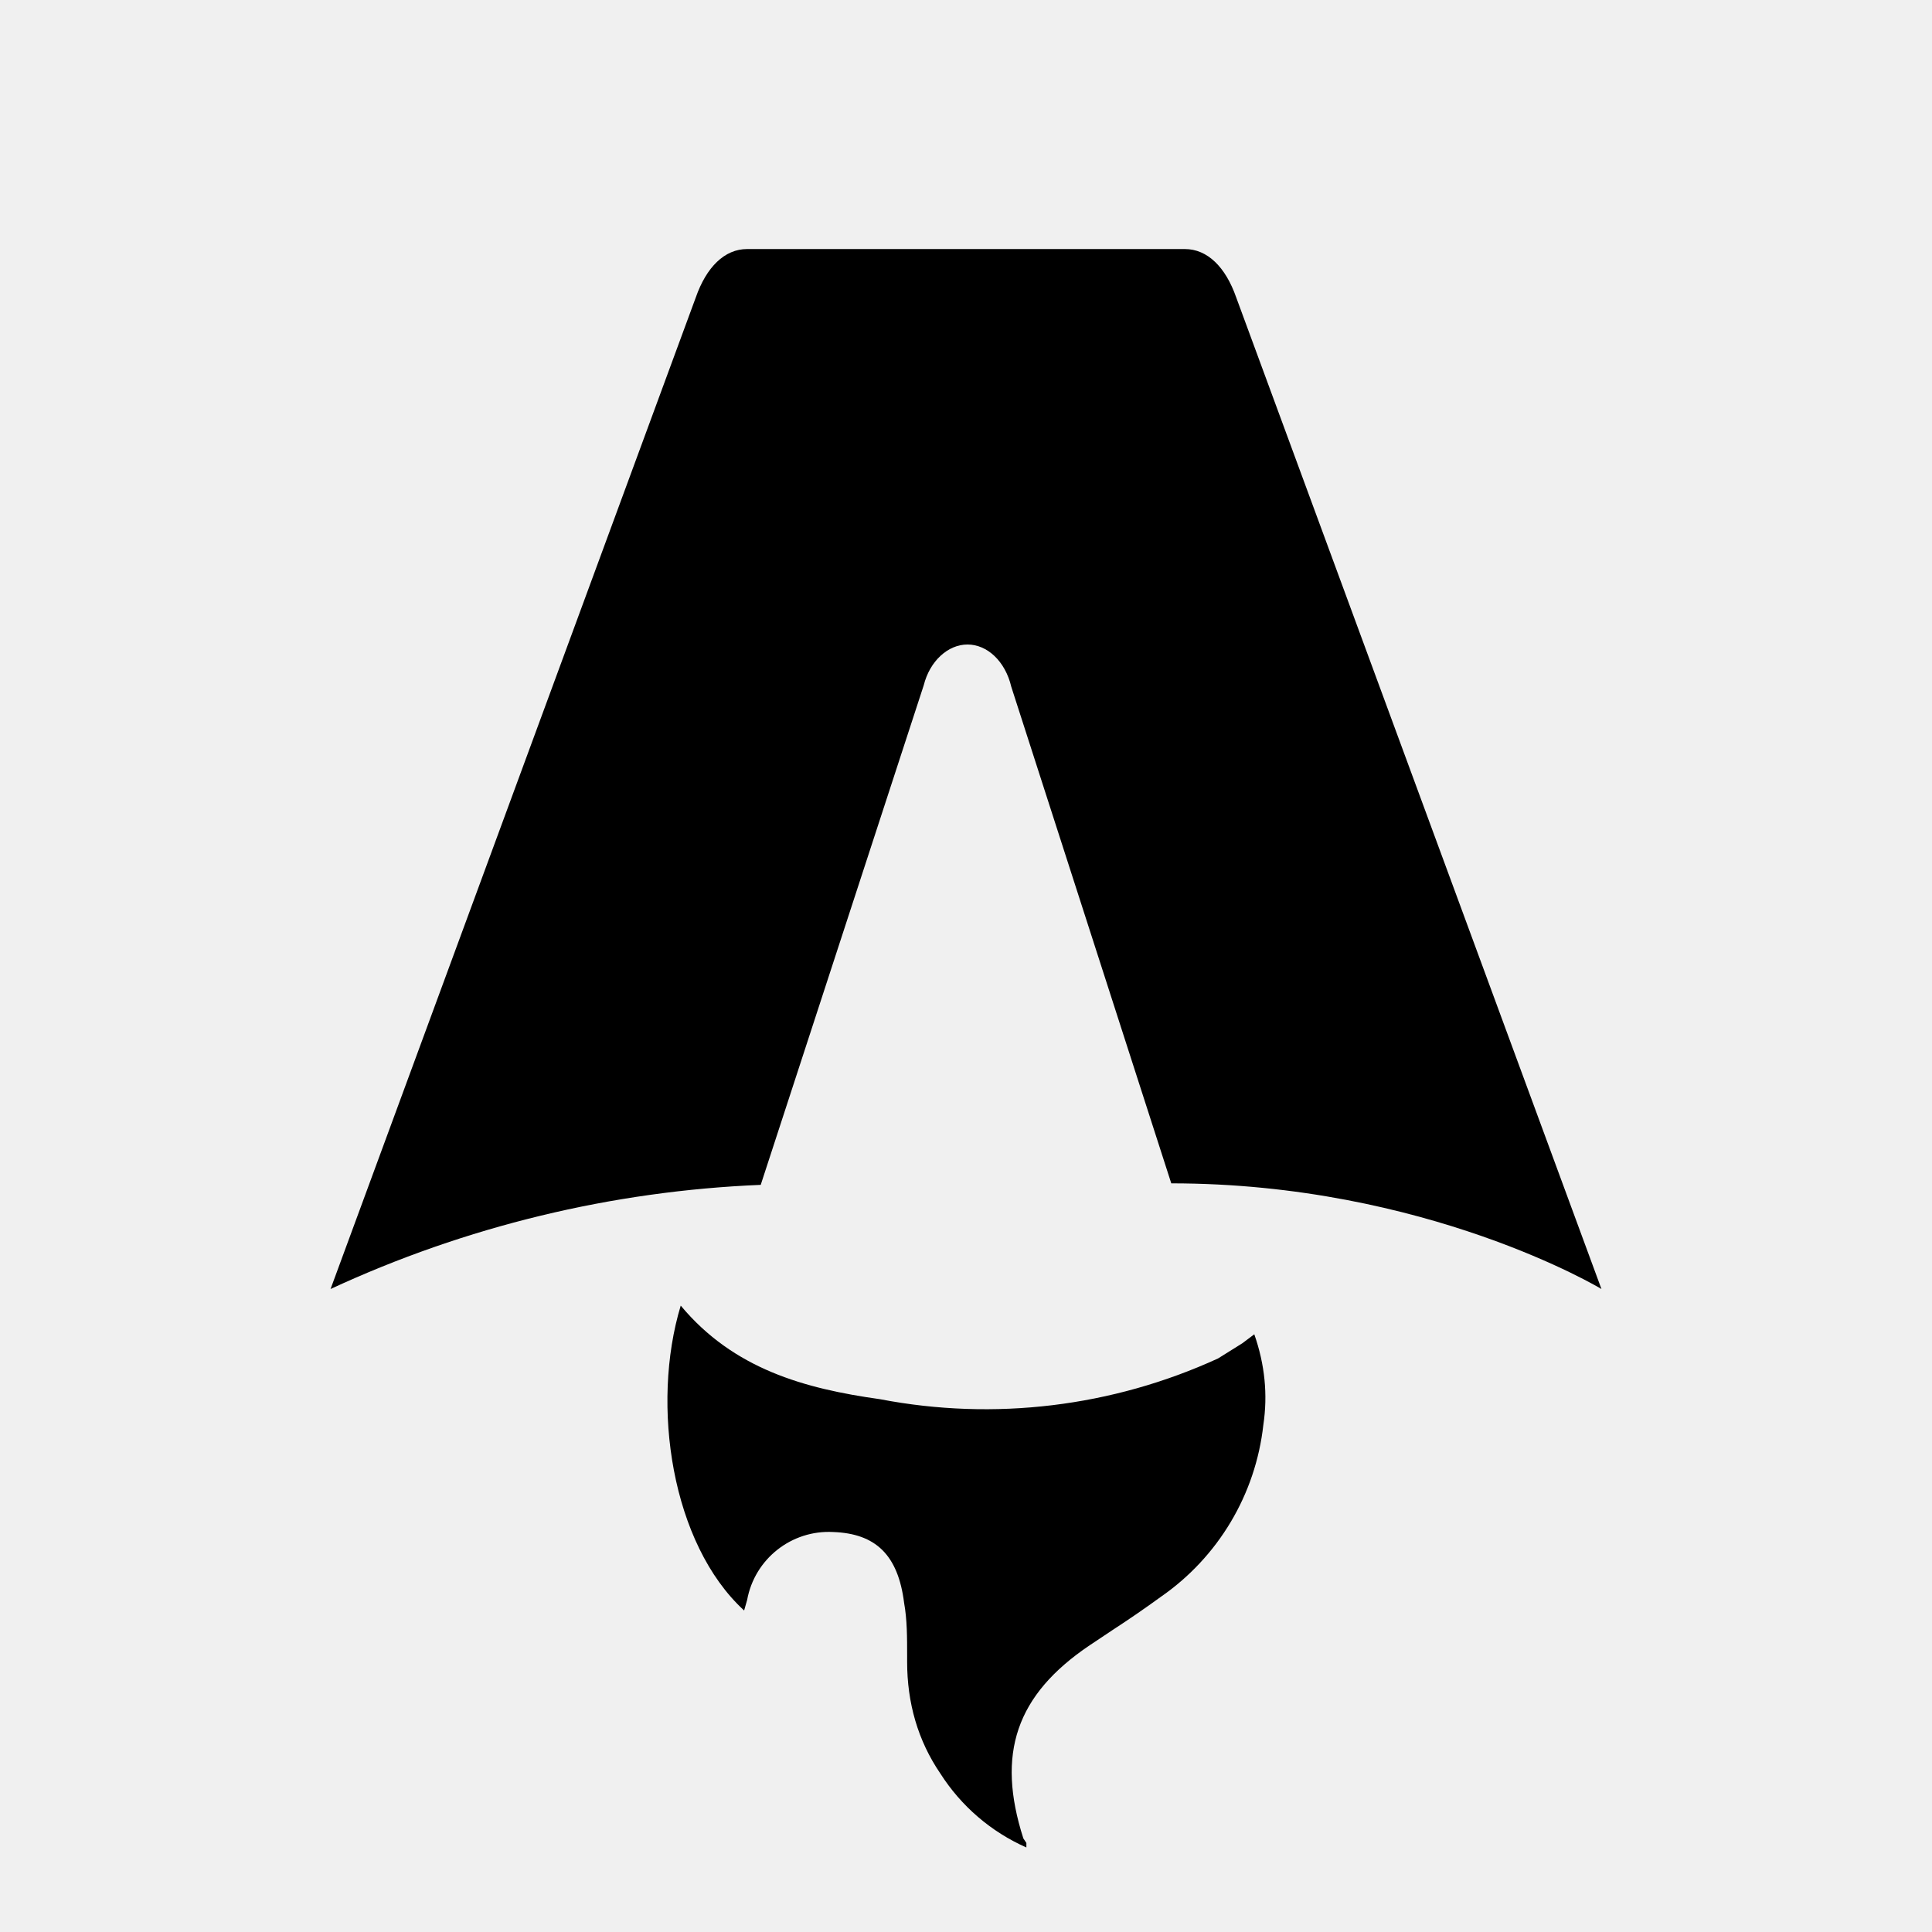
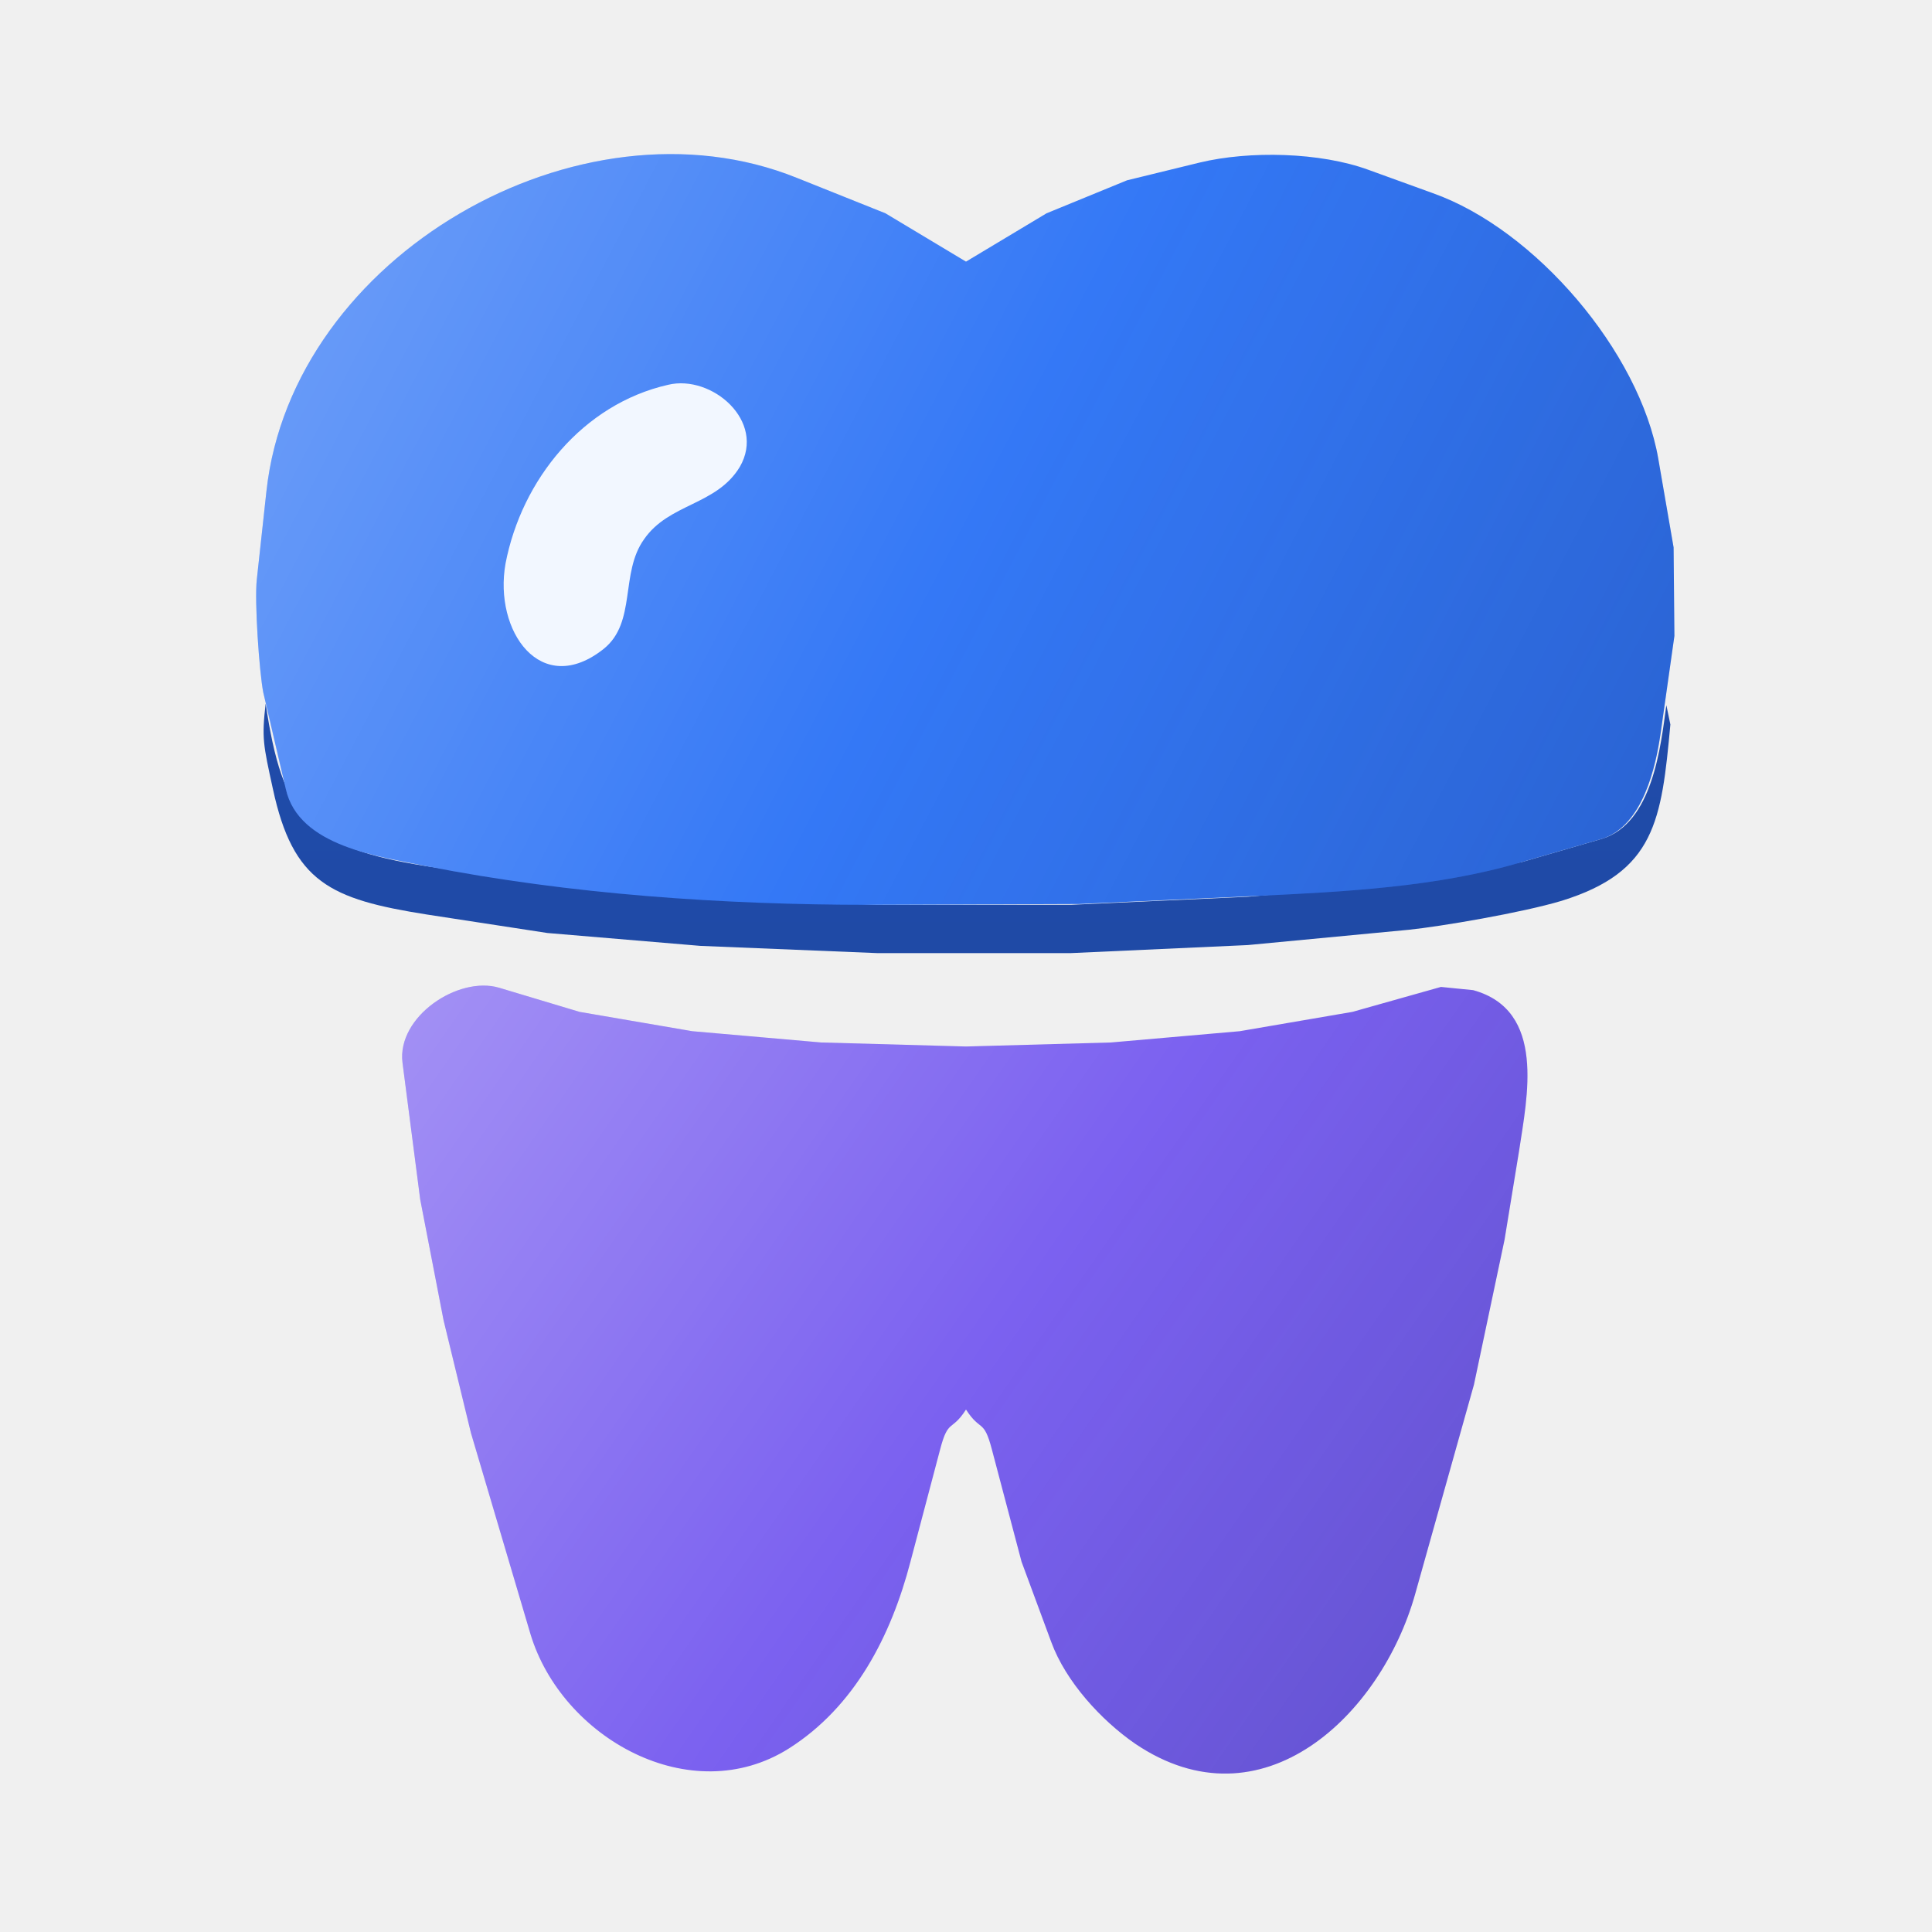
- <svg xmlns="http://www.w3.org/2000/svg" fill="none" viewBox="0 0 128 128">
-   <path d="M50.4 78.5a75.1 75.1 0 0 0-28.5 6.9l24.2-65.7c.7-2 1.9-3.2 3.4-3.2h29c1.5 0 2.7 1.2 3.4 3.2l24.2 65.7s-11.6-7-28.5-7L67 45.5c-.4-1.7-1.6-2.8-2.9-2.8-1.3 0-2.5 1.1-2.9 2.7L50.4 78.5Zm-1.1 28.2Zm-4.2-20.2c-2 6.6-.6 15.8 4.2 20.2a17.5 17.5 0 0 1 .2-.7 5.5 5.5 0 0 1 5.7-4.5c2.8.1 4.3 1.5 4.7 4.7.2 1.1.2 2.3.2 3.5v.4c0 2.7.7 5.2 2.2 7.4a13 13 0 0 0 5.7 4.9v-.3l-.2-.3c-1.8-5.6-.5-9.5 4.4-12.8l1.5-1a73 73 0 0 0 3.2-2.2 16 16 0 0 0 6.8-11.4c.3-2 .1-4-.6-6l-.8.6-1.6 1a37 37 0 0 1-22.4 2.7c-5-.7-9.7-2-13.2-6.2Z" />
-   <style>
-         path { fill: #000; }
-         @media (prefers-color-scheme: dark) {
-             path { fill: #FFF; }
-         }
-     </style>
+ <svg xmlns="http://www.w3.org/2000/svg" width="24" height="24" viewBox="0 0 24 24" fill="currentColor">
+   <g fill="none">
+     <defs>
+       <linearGradient id="SVG2gAgMeVE" x1="0" x2="0" y1="-50.1" y2="69.9" gradientUnits="userSpaceOnUse">
+         <stop offset="0" stop-color="#3478f6" />
+         <stop offset="1" stop-color="#0b1e5b" />
+       </linearGradient>
+       <linearGradient id="SVGXRdhSc7b" x1="5.1" x2="18.9" y1="12.3" y2="21.9" gradientUnits="userSpaceOnUse">
+         <stop offset="0" stop-color="#fff" stop-opacity=".3" />
+         <stop offset=".5" stop-color="#fff" stop-opacity="0" />
+         <stop offset=".5" stop-color="#0b1e5b" stop-opacity="0" />
+         <stop offset="1" stop-color="#0b1e5b" stop-opacity=".24" />
+       </linearGradient>
+       <linearGradient id="SVGqucHGcis" x1="3.2" x2="20.8" y1="2" y2="11.2" gradientUnits="userSpaceOnUse">
+         <stop offset="0" stop-color="#fff" stop-opacity=".3" />
+         <stop offset=".5" stop-color="#fff" stop-opacity="0" />
+         <stop offset=".5" stop-color="#0b1e5b" stop-opacity="0" />
+         <stop offset="1" stop-color="#0b1e5b" stop-opacity=".24" />
+       </linearGradient>
+     </defs>
+     <path fill="url(#SVG2gAgMeVE)" d="M3.3 8.74c-.05.43-.03.51.09 1.06c.25 1.16.71 1.37 1.91 1.56l1.5.23l1.9.16l2.2.09h2.4l2.2-.1l2-.19c.39-.04 1.4-.21 1.9-.36c1.16-.36 1.24-.99 1.35-2.19l-.05-.24c-.07.51-.17 1.47-.8 1.66l-1 .29l-1.5.26l-1.9.17l-2.2.1h-2.4l-2.2-.09l-1.9-.16l-1.5-.23c-1.47-.23-1.79-.61-2-2.02" class="wm-shadow" />
+     <path fill="#7b61f0" d="m5 13.2l.22 1.7l.29 1.5l.34 1.4l.74 2.5c.39 1.29 1.99 2.19 3.21 1.42c.82-.52 1.27-1.4 1.51-2.32l.37-1.4c.1-.38.14-.21.32-.49c.18.28.22.11.32.49l.37 1.4l.37 1c.18.49.62.97 1.04 1.26c1.58 1.07 3.06-.36 3.48-1.86l.73-2.6l.38-1.8l.18-1.1c.1-.67.34-1.75-.57-2l-.4-.04l-1.1.31l-1.4.24l-1.6.14L12 13l-1.8-.05l-1.6-.14l-1.4-.24l-1-.3c-.51-.15-1.27.36-1.2.93" class="wm-a" />
+     <path fill="url(#SVGXRdhSc7b)" d="m5 13.2l.22 1.7l.29 1.5l.34 1.4l.74 2.5c.39 1.29 1.99 2.19 3.21 1.42c.82-.52 1.27-1.4 1.51-2.32l.37-1.4c.1-.38.14-.21.32-.49c.18.28.22.11.32.49l.37 1.4l.37 1c.18.49.62.97 1.04 1.26c1.58 1.07 3.06-.36 3.48-1.86l.73-2.6l.38-1.8l.18-1.1c.1-.67.34-1.75-.57-2l-.4-.04l-1.1.31l-1.4.24l-1.6.14L12 13l-1.8-.05l-1.6-.14l-1.4-.24l-1-.3c-.51-.15-1.27.36-1.2.93" class="wm-a" />
+     <path fill="#3478f6" d="m3.31 6.1l-.12 1.1c-.03.27.03 1.14.08 1.4l.28 1.2c.16.72 1.17.84 1.75.96c1.78.35 3.69.48 5.5.48l2.6-.01l2.2-.1c1.08-.05 2.26-.11 3.3-.42l1-.29c.51-.16.67-.9.73-1.32l.17-1.2l-.01-1.1l-.19-1.1c-.23-1.33-1.53-2.85-2.8-3.3l-.8-.29c-.6-.22-1.48-.24-2.1-.09l-.9.22l-1 .41l-1 .6l-1-.6l-1.1-.44c-2.7-1.09-6.27.97-6.59 3.89" class="wm-k" />
+     <path fill="url(#SVGqucHGcis)" d="m3.31 6.1l-.12 1.1c-.03.27.03 1.14.08 1.4l.28 1.2c.16.72 1.17.84 1.75.96c1.78.35 3.69.48 5.5.48l2.6-.01l2.2-.1c1.08-.05 2.26-.11 3.3-.42l1-.29c.51-.16.67-.9.73-1.32l.17-1.2l-.01-1.1l-.19-1.1c-.23-1.33-1.53-2.85-2.8-3.3l-.8-.29c-.6-.22-1.48-.24-2.1-.09l-.9.22l-1 .41l-1 .6l-1-.6l-1.1-.44c-2.7-1.09-6.27.97-6.59 3.89" class="wm-k" />
+     <path fill="#f2f7ff" d="M8.3 4.78C7.24 5.02 6.48 5.96 6.28 7c-.15.84.44 1.68 1.22 1.06c.41-.33.2-.94.5-1.36c.31-.45.9-.42 1.19-.9c.33-.57-.35-1.15-.89-1.02" class="wm-k" />
+   </g>
</svg>
